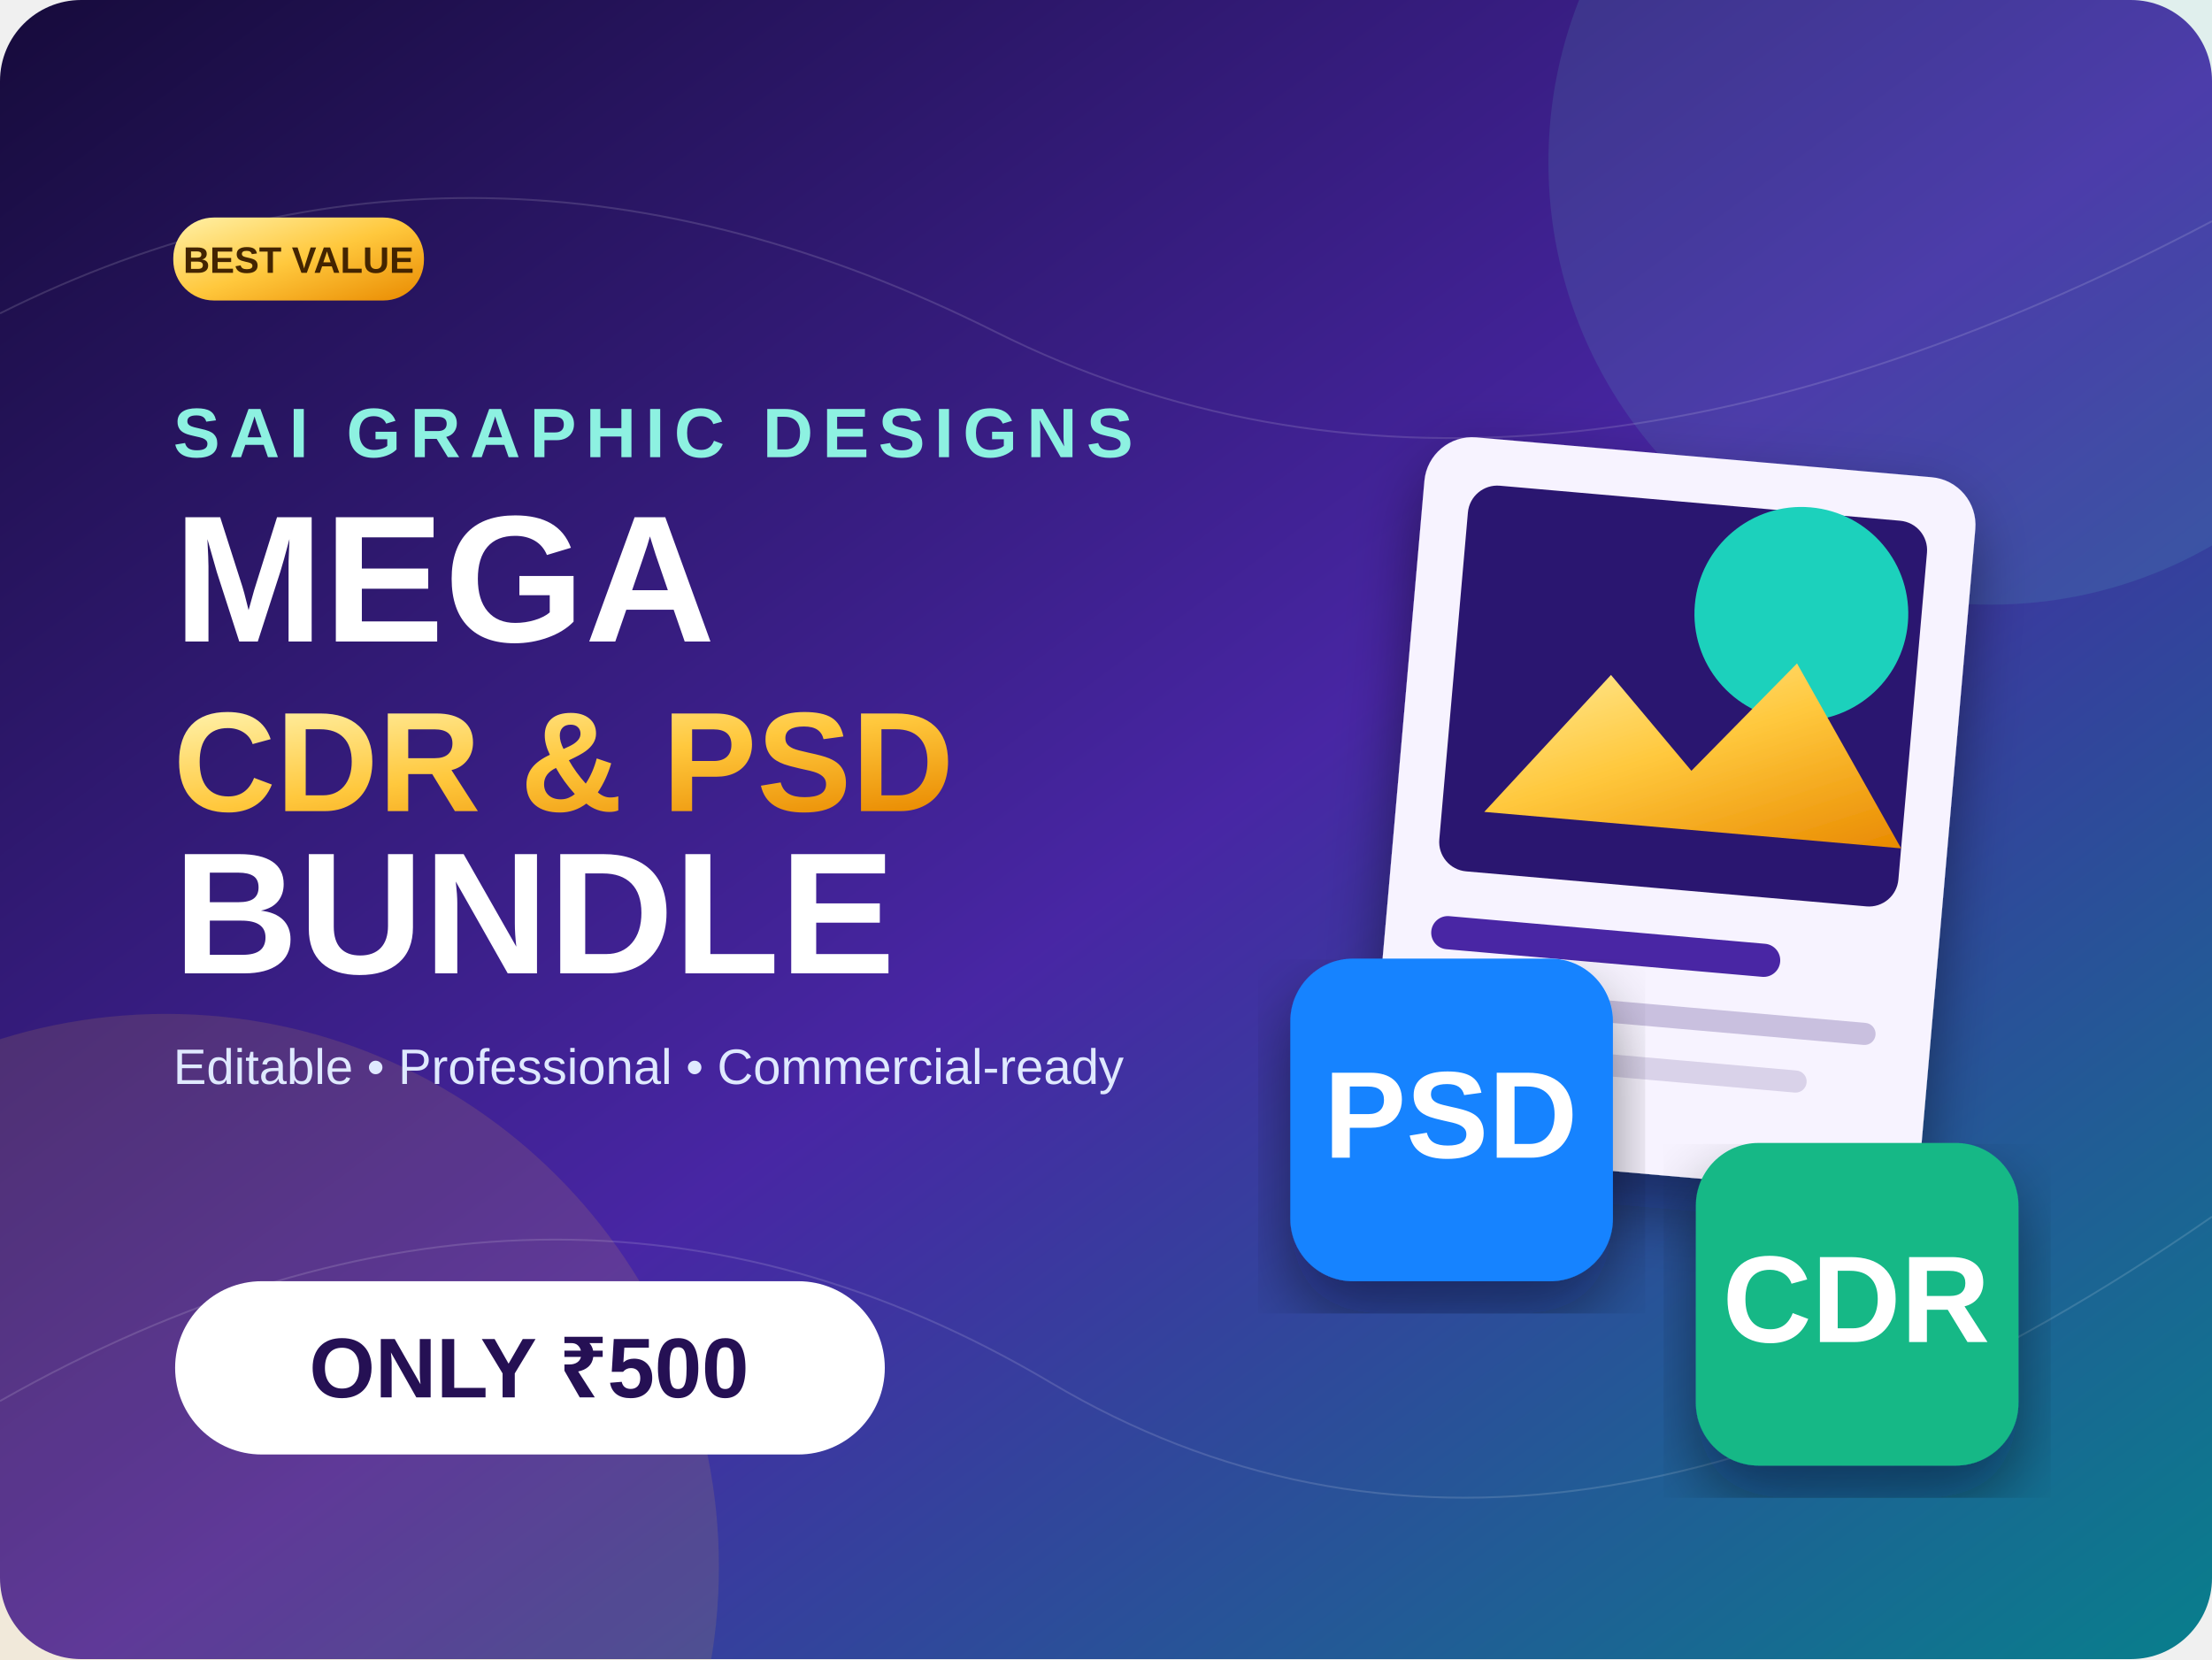
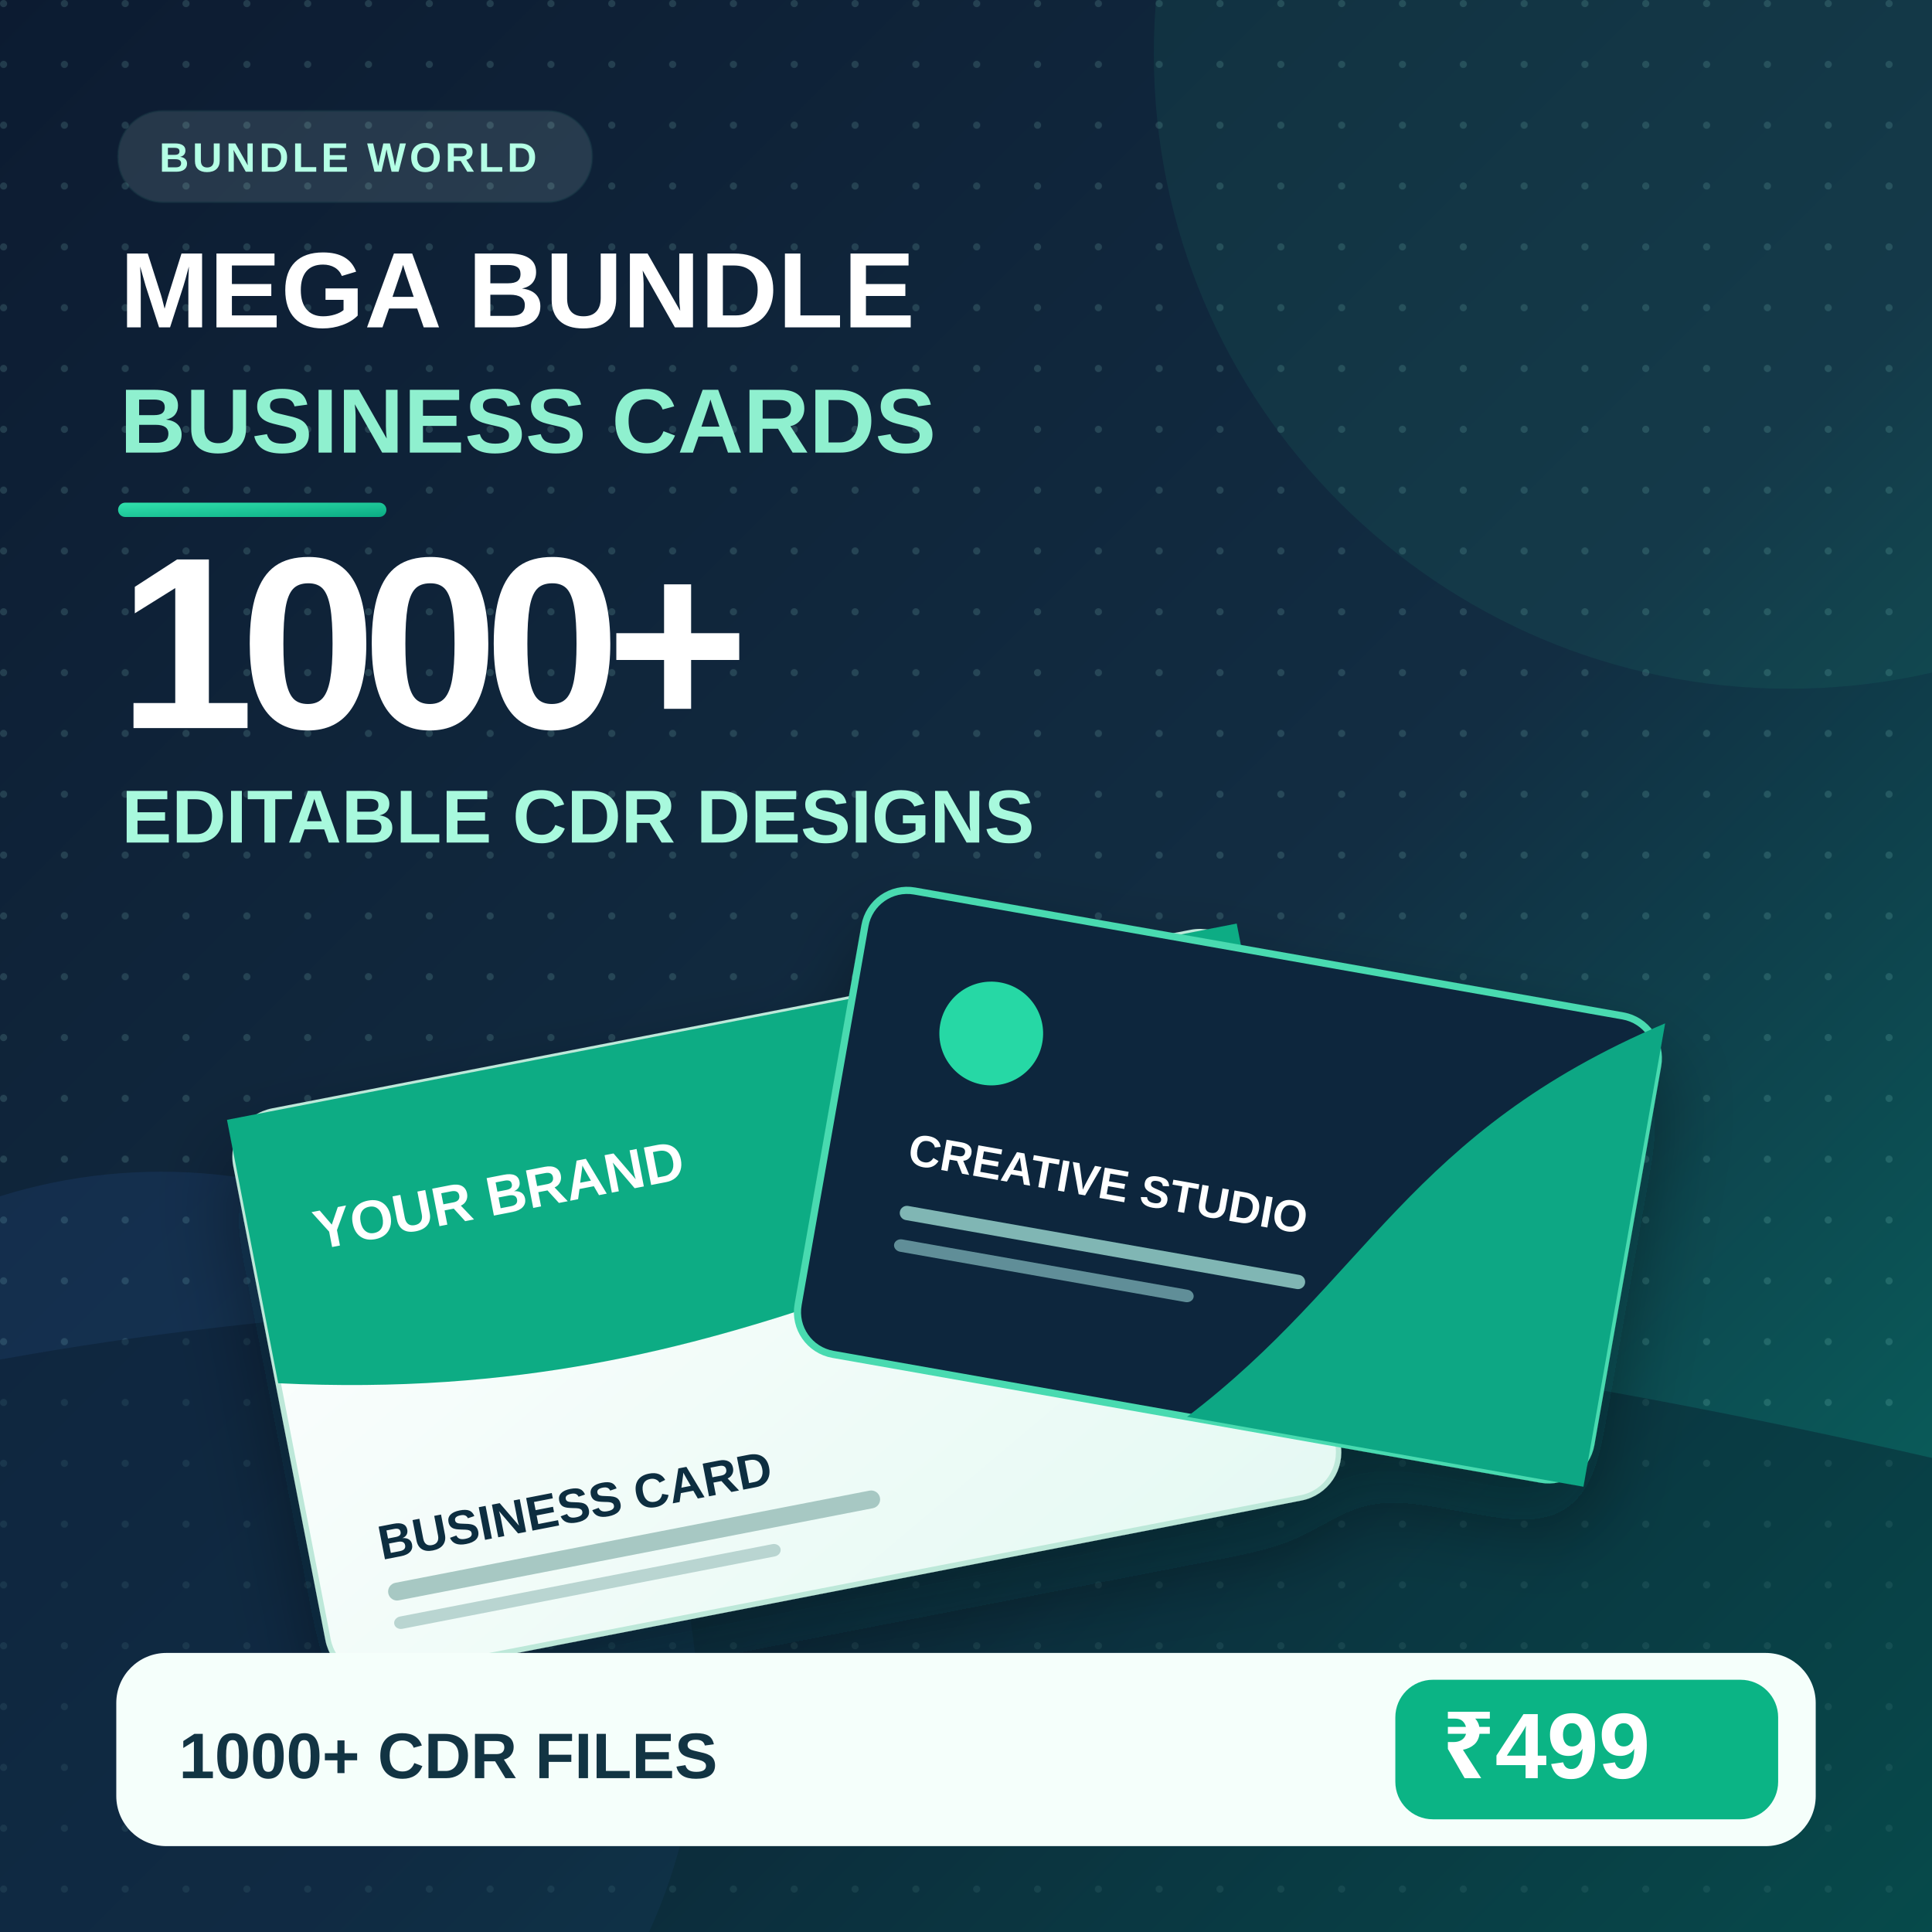
- <svg xmlns="http://www.w3.org/2000/svg" viewBox="0 0 1200 900" role="img" aria-labelledby="title desc">
+ <svg xmlns="http://www.w3.org/2000/svg" width="1080" height="1080" viewBox="0 0 1080 1080" role="img" aria-labelledby="title desc">
  <defs>
    <linearGradient id="bg" x1="0" y1="0" x2="1" y2="1">
-       <stop stop-color="#160b3b" />
-       <stop offset=".52" stop-color="#4826a4" />
-       <stop offset="1" stop-color="#087f8c" />
+       <stop stop-color="#0c1b31" />
+       <stop offset=".57" stop-color="#122d42" />
+       <stop offset="1" stop-color="#066d62" />
    </linearGradient>
-     <linearGradient id="gold" x1="0" y1="0" x2="1" y2="1">
-       <stop stop-color="#fff1a8" />
-       <stop offset=".5" stop-color="#ffc83d" />
-       <stop offset="1" stop-color="#e98a00" />
+     <linearGradient id="accent" x1="0" y1="0" x2="1" y2="1">
+       <stop stop-color="#31e1ad" />
+       <stop offset="1" stop-color="#0aab83" />
    </linearGradient>
-     <filter id="shadow">
-       <feDropShadow dx="0" dy="18" stdDeviation="18" flood-color="#09021d" flood-opacity=".45" />
+     <linearGradient id="card" x1="0" y1="0" x2="1" y2="1">
+       <stop stop-color="#ffffff" />
+       <stop offset="1" stop-color="#e5f9f3" />
+     </linearGradient>
+     <filter id="shadow" x="-40%" y="-40%" width="180%" height="180%">
+       <feDropShadow dx="0" dy="24" stdDeviation="22" flood-color="#001523" flood-opacity=".36" />
    </filter>
+     <pattern id="dots" width="34" height="34" patternUnits="userSpaceOnUse">
+       <circle cx="2" cy="2" r="2" fill="#b2fff0" opacity=".14" />
+     </pattern>
  </defs>
-   <rect width="1200" height="900" rx="44" fill="url(#bg)" />
-   <circle cx="1080" cy="88" r="240" fill="#64e4d1" opacity=".12" />
-   <circle cx="90" cy="850" r="300" fill="#f5b942" opacity=".13" />
-   <g opacity=".14" fill="none" stroke="#fff">
-     <path d="M0 170Q260 40 540 180T1200 120" />
-     <path d="M0 760Q300 590 570 750T1200 660" />
+   <rect width="1080" height="1080" fill="url(#bg)" />
+   <rect width="1080" height="1080" fill="url(#dots)" />
+   <circle cx="1000" cy="30" r="355" fill="#20cf9f" opacity=".08" />
+   <circle cx="90" cy="955" r="300" fill="#3b82f6" opacity=".1" />
+   <path d="M0 760 Q470 675 1080 815 L1080 1080 L0 1080Z" fill="#081a2c" opacity=".42" />
+   <rect x="66" y="62" width="265" height="51" rx="25" fill="#e8fff7" opacity=".12" stroke="#5fe7bc" stroke-opacity=".55" />
+   <text x="89" y="96" font-family="Arial,sans-serif" font-size="23" font-weight="800" letter-spacing="2" fill="#b4ffe5">BUNDLE WORLD</text>
+   <text x="67" y="183" font-family="Arial,sans-serif" font-size="60" font-weight="900" fill="#ffffff">MEGA BUNDLE</text>
+   <text x="67" y="253" font-family="Arial,sans-serif" font-size="51" font-weight="800" fill="#8ff0cf">BUSINESS CARDS</text>
+   <rect x="66" y="281" width="150" height="8" rx="4" fill="url(#accent)" />
+   <text x="66" y="407" font-family="Arial,sans-serif" font-size="137" font-weight="900" letter-spacing="-8" fill="#ffffff">1000+</text>
+   <text x="68" y="471" font-family="Arial,sans-serif" font-size="42" font-weight="800" fill="#a8f9dd">EDITABLE CDR DESIGNS</text>
+   <g filter="url(#shadow)">
+     <g transform="translate(150 566) rotate(-11 300 150)">
+       <rect width="575" height="322" rx="26" fill="url(#card)" />
+       <rect x="0" y="0" width="575" height="322" rx="26" fill="none" stroke="#bde8d9" stroke-width="3" />
+       <path d="M0 0 H575 V145 C397 121 261 214 0 150Z" fill="#11ac84" />
+       <circle cx="480" cy="63" r="46" fill="#ffffff" opacity=".2" />
+       <text x="36" y="81" font-family="Arial,sans-serif" font-size="31" font-weight="900" fill="#ffffff">YOUR BRAND</text>
+       <text x="38" y="258" font-family="Arial,sans-serif" font-size="27" font-weight="800" fill="#0e2d3f">BUSINESS CARD</text>
+       <rect x="38" y="272" width="280" height="10" rx="5" fill="#a7c8c3" />
+       <rect x="38" y="291" width="220" height="7" rx="4" fill="#b9d5d1" />
+     </g>
+     <g transform="translate(460 530) rotate(10 220 140)">
+       <rect width="450" height="263" rx="24" fill="#0b273c" stroke="#48dab0" stroke-width="4" />
+       <path d="M450 0 V263 H225 C311 170 319 85 450 0Z" fill="#0da784" />
+       <circle cx="80" cy="71" r="29" fill="#27d8a5" />
+       <text x="46" y="151" font-family="Arial,sans-serif" font-size="25" font-weight="900" fill="#ffffff">CREATIVE STUDIO</text>
+       <rect x="47" y="174" width="230" height="8" rx="4" fill="#80b6b4" />
+       <rect x="47" y="193" width="170" height="7" rx="4" fill="#618e98" />
+     </g>
  </g>
-   <g transform="translate(94 118)">
-     <rect width="136" height="45" rx="22" fill="url(#gold)" />
-     <text x="68" y="30" text-anchor="middle" font-family="Arial,sans-serif" font-size="20" font-weight="800" fill="#432400">BEST VALUE</text>
-     <text y="130" font-family="Arial,sans-serif" font-size="38" font-weight="700" fill="#8df1e1" letter-spacing="5">SAI GRAPHIC DESIGNS</text>
-     <text y="230" font-family="Arial,sans-serif" font-size="98" font-weight="900" fill="#fff">MEGA</text>
-     <text y="322" font-family="Arial,sans-serif" font-size="77" font-weight="900" fill="url(#gold)">CDR &amp; PSD</text>
-     <text y="410" font-family="Arial,sans-serif" font-size="94" font-weight="900" fill="#fff">BUNDLE</text>
-     <text y="470" font-family="Arial,sans-serif" font-size="27" fill="#dfe9ff">Editable • Professional • Commercial-ready</text>
-   </g>
-   <g transform="translate(775 235) rotate(5)" filter="url(#shadow)">
-     <rect width="300" height="390" rx="26" fill="#f7f3ff" />
-     <rect x="25" y="25" width="250" height="210" rx="16" fill="#2c166f" />
-     <circle cx="210" cy="80" r="58" fill="#1ed1bc" />
-     <path d="M48 202l62-80 48 48 52-63 65 95z" fill="url(#gold)" />
-     <rect x="25" y="260" width="190" height="18" rx="9" fill="#4826a4" />
-     <rect x="25" y="298" width="245" height="12" rx="6" fill="#c9c0df" />
-     <rect x="25" y="327" width="210" height="12" rx="6" fill="#d9d2e9" />
-   </g>
-   <g transform="translate(700 520)" filter="url(#shadow)">
-     <rect width="175" height="175" rx="34" fill="#1683ff" />
-     <text x="87" y="108" text-anchor="middle" font-family="Arial,sans-serif" font-size="67" font-weight="900" fill="#fff">PSD</text>
-   </g>
-   <g transform="translate(920 620)" filter="url(#shadow)">
-     <rect width="175" height="175" rx="34" fill="#12b886" />
-     <text x="87" y="108" text-anchor="middle" font-family="Arial,sans-serif" font-size="67" font-weight="900" fill="#fff">CDR</text>
-   </g>
-   <g transform="translate(95 695)">
-     <rect width="385" height="94" rx="47" fill="#fff" />
-     <text x="192" y="63" text-anchor="middle" font-family="Arial,sans-serif" font-size="46" font-weight="900" fill="#251054">ONLY ₹500</text>
-   </g>
+   <rect x="65" y="924" width="950" height="108" rx="28" fill="#f5fffb" />
+   <text x="100" y="994" font-family="Arial,sans-serif" font-size="36" font-weight="900" fill="#123443">1000+ CDR FILES</text>
+   <rect x="780" y="939" width="214" height="78" rx="21" fill="#0bb485" />
+   <text x="806" y="994" font-family="Arial,sans-serif" font-size="52" font-weight="900" fill="#ffffff">₹499</text>
</svg>
